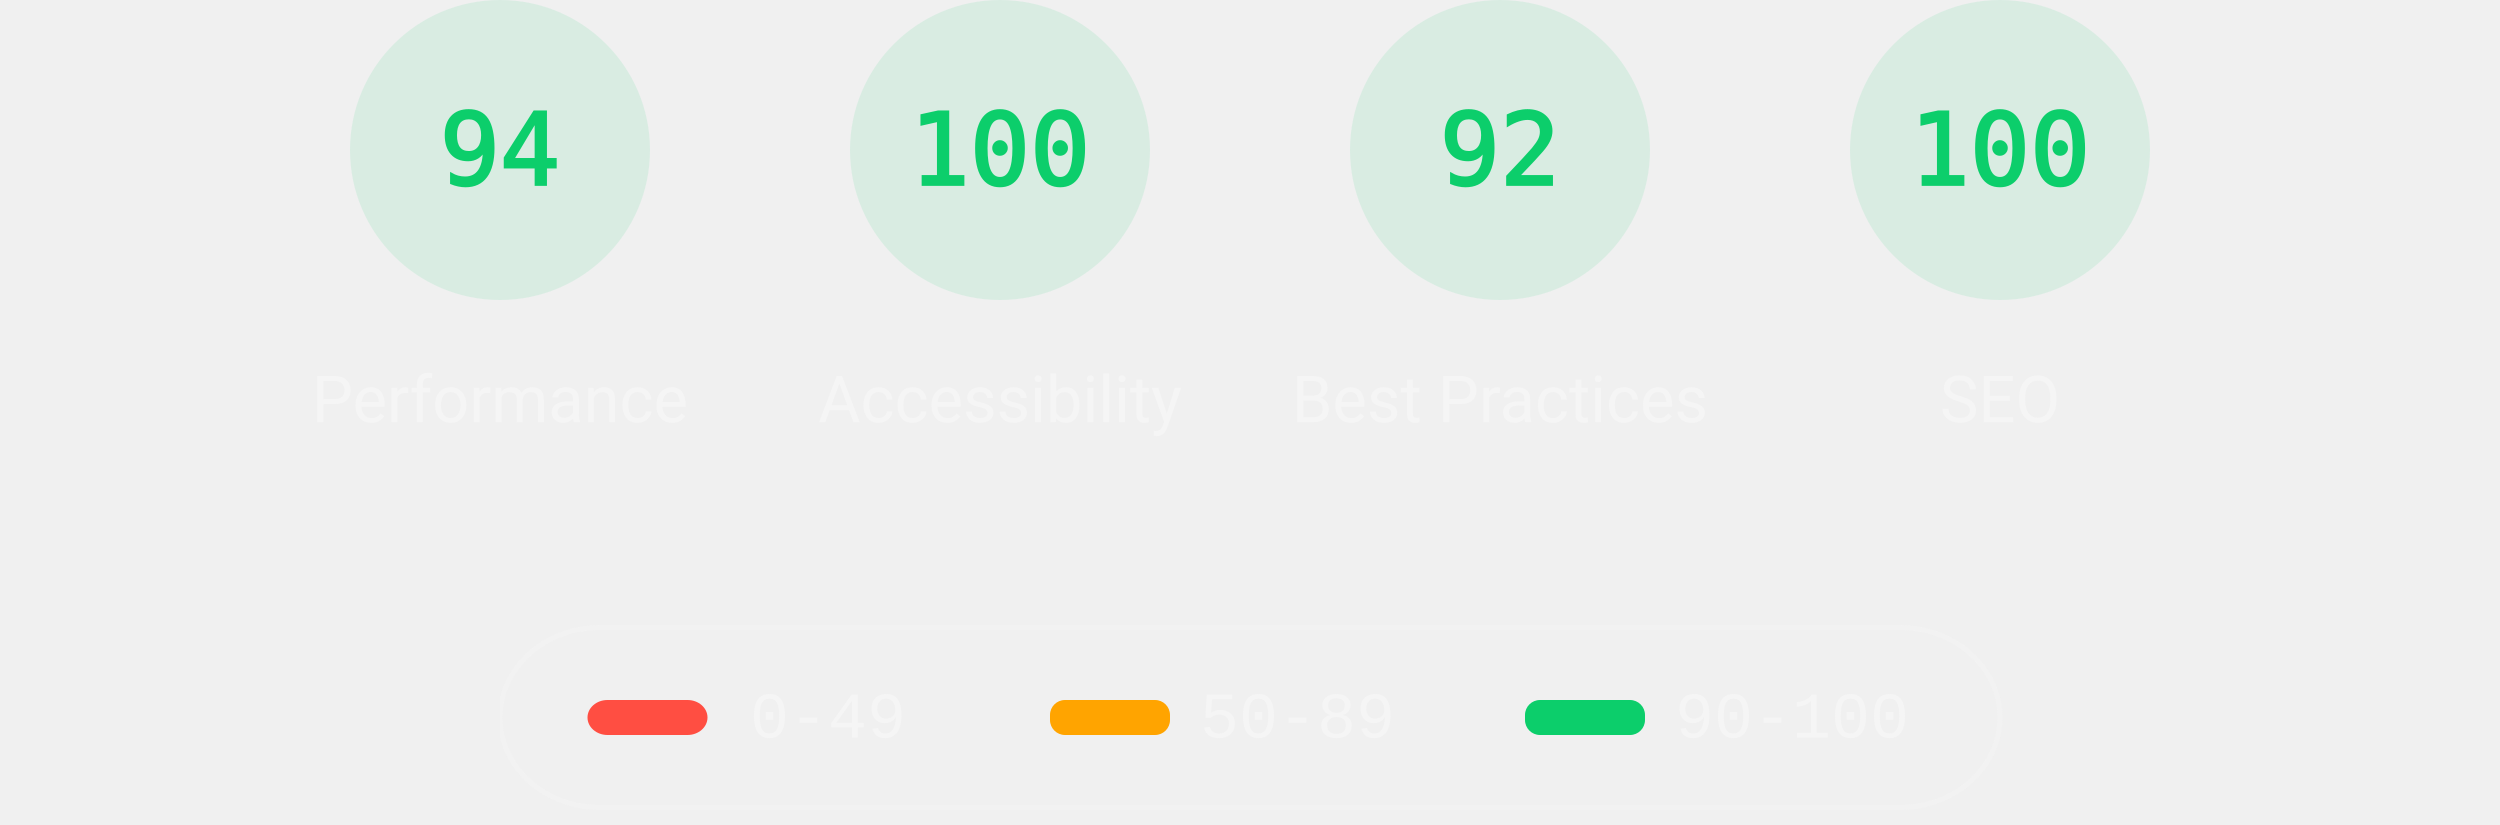
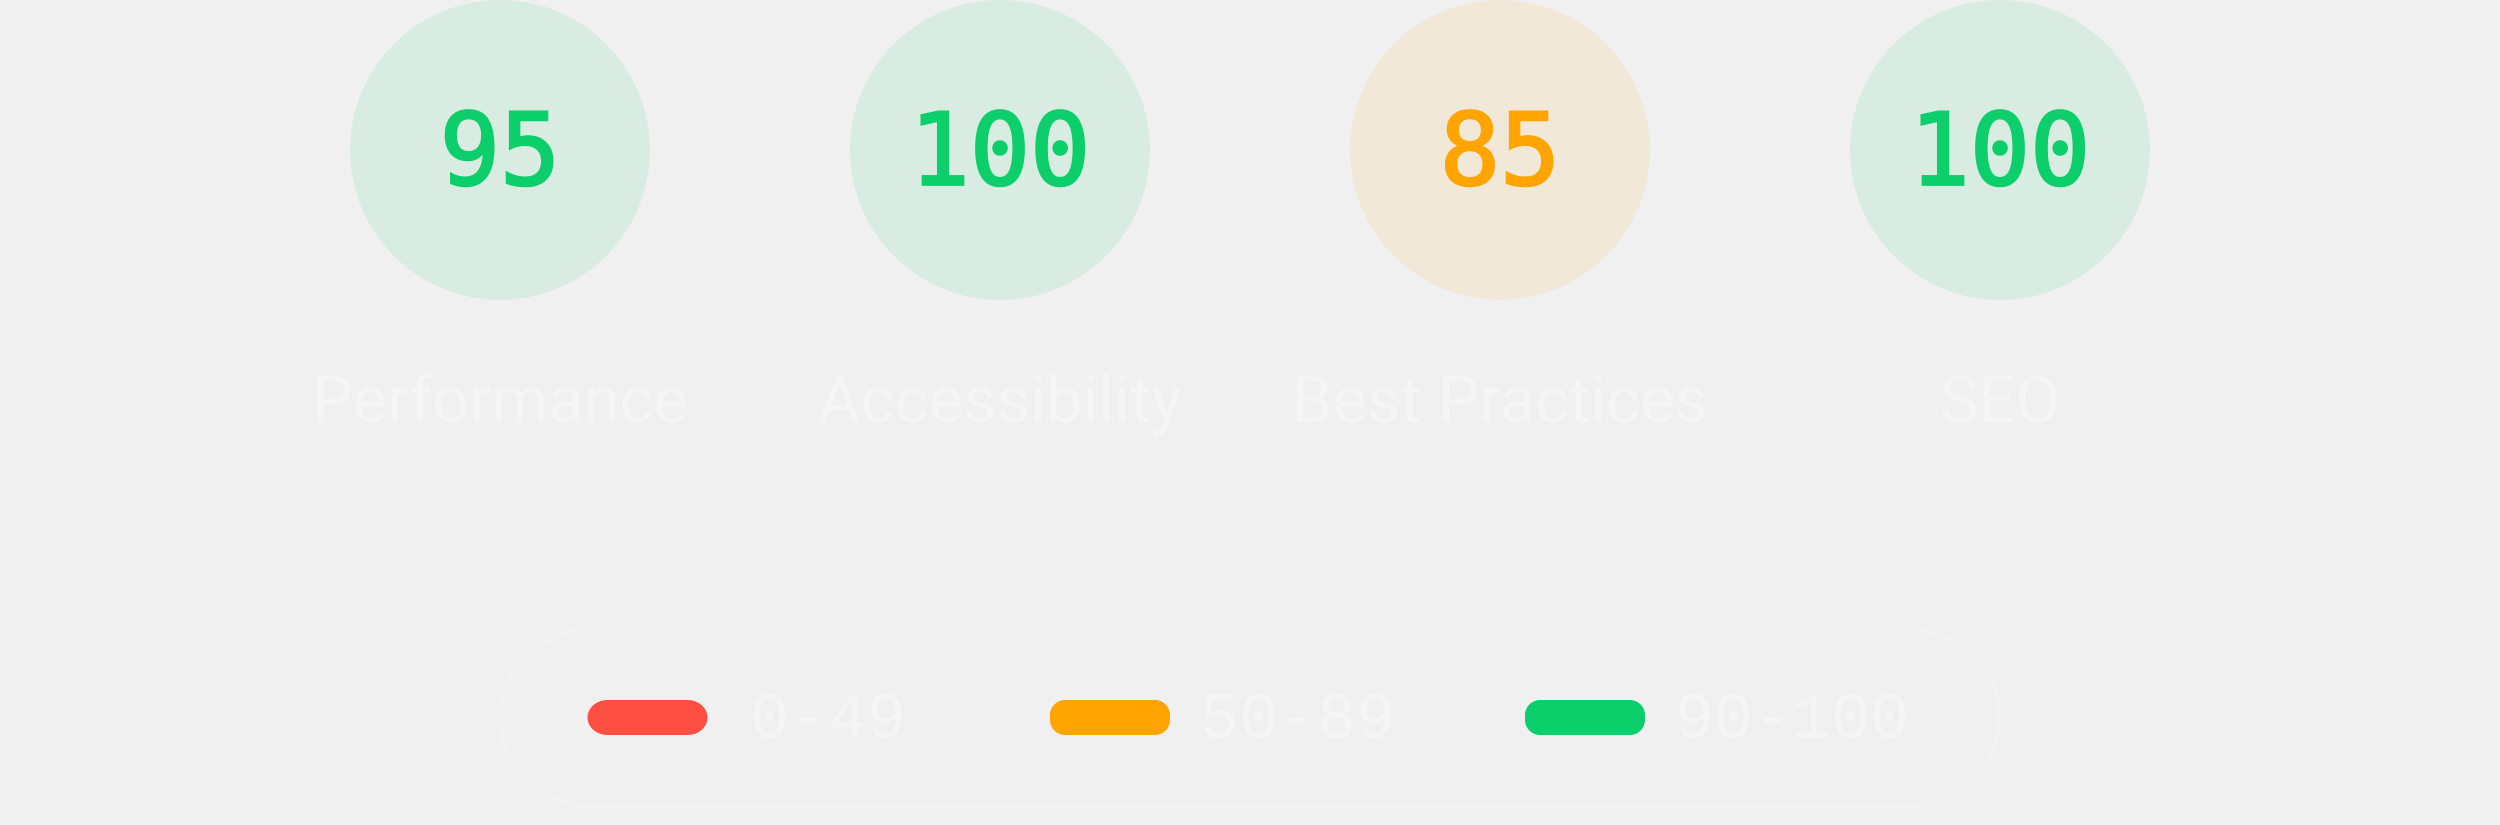
<svg xmlns="http://www.w3.org/2000/svg" class="theme--dark" fill="none" width="1000" height="330">
  <style>
			.gauge-base {
				opacity: 0.1
			}

			.gauge-arc {
				fill: none;
				animation-delay: 250ms;
				stroke-linecap: round;
				transform: rotate(-90deg);
				transform-origin: 100px 60px;
				animation: load-gauge 1s ease forwards
			}

			.guage-text {
				font-size: 40px;
				font-family: monospace;
				text-align: center
			}

			.guage-red {
				color: #ff4e42;
				fill: #ff4e42;
				stroke: #ff4e42
			}
			.guage-orange {
				color: #ffa400;
				fill: #ffa400;
				stroke: #ffa400
			}
			.guage-green {
				color: #0cce6b;
				fill: #0cce6b;
				stroke: #0cce6b
			}
			.theme--agnostic .guage-undefined {
				color: #5c5c5c;
				fill: #5c5c5c;
				stroke: #5c5c5c
			}
			.theme--light .guage-undefined {
				color: #1e1e1e;
				fill: #1e1e1e;
				stroke: #1e1e1e
			}
			.theme--dark .guage-undefined {
				color: #f5f5f5;
				fill: #f5f5f5;
				stroke: #f5f5f5
			}

			.guage-title {
				stroke: none;
				font-size: 26px;
				line-height: 26px;
				font-family: Roboto, Halvetica, Arial, sans-serif
			}
			.metric.guage-title {
				font-family: 'Courier New', Courier, monospace
			}
			.theme--agnostic .guage-title {
				color: #737373;
				fill: #737373
			}
			.theme--light .guage-title {
				color: #212121;
				fill: #212121
			}
			.theme--dark .guage-title {
				color: #f5f5f5;
				fill: #f5f5f5
			}

			@keyframes load-gauge {
				from {
					stroke-dasharray: 0 352.858
				}
			}
			.lh-gauge--pwa__disc {
				fill: #e0e0e0
			}
			.lh-gauge--pwa__logo {
				position: relative;
				fill: #b0b0b0
			}
			.lh-gauge--pwa__invisible {
				display: none
			}
			.lh-gauge--pwa__visible {
				display: inline
			}
			.guage-invisible {
				display: none
			}
			.lh-gauge--pwa__logo--primary-color {
				fill: #304ffe
			}
			.theme--agnostic .lh-gauge--pwa__logo--secondary-color {
				fill: #787878
			}
			.theme--light .lh-gauge--pwa__logo--secondary-color {
				fill: #3d3d3d
			}
			.theme--dark .lh-gauge--pwa__logo--secondary-color {
				fill: #d8b6b6
			}
			.theme--light #svg_2 {
				stroke: #00000022
			}
			.theme--agnostic #svg_2 {
				stroke: #616161
			}
			.theme--light #svg_2 {
				stroke: #00000022
			}
			.theme--dark #svg_2 {
				stroke: #f5f5f566
			}
		</style>
  <svg class="guage-div guage-perf guage-green" viewBox="0 0 200 200" width="200" height="200" x="100" y="0">
    <circle class="gauge-base" r="56" cx="100" cy="60" stroke-width="8" />
-     <circle class="gauge-arc guage-arc-1" r="56" cx="100" cy="60" stroke-width="8" style="stroke-dasharray: 330.747, 351.858;" />
-     <text class="guage-text" x="100px" y="60px" alignment-baseline="central" dominant-baseline="central" text-anchor="middle">94</text>
+     <circle class="gauge-arc guage-arc-1" r="56" cx="100" cy="60" stroke-width="8" style="stroke-dasharray: 334.265, 351.858;" />
+     <text class="guage-text" x="100px" y="60px" alignment-baseline="central" dominant-baseline="central" text-anchor="middle">95</text>
    <text class="guage-title" x="100px" y="160px" alignment-baseline="central" dominant-baseline="central" text-anchor="middle">Performance</text>
  </svg>
  <svg class="guage-div guage-acc guage-green" viewBox="0 0 200 200" width="200" height="200" x="300" y="0">
    <circle class="gauge-base" r="56" cx="100" cy="60" stroke-width="8" />
    <circle class="gauge-arc guage-arc-2" r="56" cx="100" cy="60" stroke-width="8" style="stroke-dasharray: 351.858, 351.858;" />
    <text class="guage-text" x="100px" y="60px" alignment-baseline="central" dominant-baseline="central" text-anchor="middle">100</text>
    <text class="guage-title" x="100px" y="160px" alignment-baseline="central" dominant-baseline="central" text-anchor="middle">Accessibility</text>
  </svg>
-   <svg class="guage-div guage-best guage-green" viewBox="0 0 200 200" width="200" height="200" x="500" y="0">
-     <circle class="gauge-base" r="56" cx="100" cy="60" stroke-width="8" />
-     <circle class="gauge-arc guage-arc-3" r="56" cx="100" cy="60" stroke-width="8" style="stroke-dasharray: 323.709, 351.858;" />
-     <text class="guage-text" x="100px" y="60px" alignment-baseline="central" dominant-baseline="central" text-anchor="middle">92</text>
+   <svg class="guage-div guage-best guage-orange" viewBox="0 0 200 200" width="200" height="200" x="500" y="0">
+     <circle class="gauge-base" r="56" cx="100" cy="60" stroke-width="8" />
+     <circle class="gauge-arc guage-arc-3" r="56" cx="100" cy="60" stroke-width="8" style="stroke-dasharray: 299.079, 351.858;" />
+     <text class="guage-text" x="100px" y="60px" alignment-baseline="central" dominant-baseline="central" text-anchor="middle">85</text>
    <text class="guage-title" x="100px" y="160px" alignment-baseline="central" dominant-baseline="central" text-anchor="middle">Best Practices</text>
  </svg>
  <svg class="guage-div guage-seo guage-green" viewBox="0 0 200 200" width="200" height="200" x="700" y="0">
    <circle class="gauge-base" r="56" cx="100" cy="60" stroke-width="8" />
    <circle class="gauge-arc guage-arc-4" r="56" cx="100" cy="60" stroke-width="8" style="stroke-dasharray: 351.858, 351.858;" />
    <text class="guage-text" x="100px" y="60px" alignment-baseline="central" dominant-baseline="central" text-anchor="middle">100</text>
    <text class="guage-title" x="100px" y="160px" alignment-baseline="central" dominant-baseline="central" text-anchor="middle">SEO</text>
  </svg>
  <svg class="guage-div guage-pwa guage-invisible" viewBox="0 0 200 200" width="200" height="200" x="900" y="0">
    <svg viewBox="0 0 60 60" width="112" height="112" x="44" y="4">
      <defs>
        <linearGradient id="lh-gauge--pwa__check-circle__gradient-0" x1="50%" y1="0%" x2="50%" y2="100%">
          <stop stop-color="#00C852" offset="0%" />
          <stop stop-color="#009688" offset="100%" />
        </linearGradient>
        <linearGradient id="lh-gauge--pwa__installable__shadow-gradient-0" x1="76.056%" x2="24.111%" y1="82.995%" y2="24.735%">
          <stop stop-color="#A5D6A7" offset="0%" />
          <stop stop-color="#80CBC4" offset="100%" />
        </linearGradient>
        <linearGradient id="lh-gauge--pwa__fast-reliable__shadow-gradient-0" x1="76.056%" y1="82.995%" x2="25.678%" y2="26.493%">
          <stop stop-color="#64B5F6" offset="0%" />
          <stop stop-color="#2979FF" offset="100%" />
        </linearGradient>
        <g id="lh-gauge--pwa__fast-reliable-badge-0">
          <circle fill="#FFFFFF" cx="10" cy="10" r="10" />
          <path fill="#304FFE" d="M10 3.58l5.25 2.34v3.5c0 3.23-2.24 6.26-5.25 7-3.01-.74-5.25-3.77-5.25-7v-3.5L10 3.58zm-.47 10.74l2.76-4.83.03-.07c.04-.08 0-.24-.22-.24h-1.64l.47-3.26h-.47l-2.7 4.77c-.02.01.05-.1-.04.05-.09.16-.1.31.18.31h1.63l-.47 3.27h.47z" />
        </g>
        <g id="lh-gauge--pwa__installable-badge-0">
          <circle fill="#FFFFFF" cx="10" cy="10" r="10" />
          <path fill="#009688" d="M10 4.167A5.835 5.835 0 0 0 4.167 10 5.835 5.835 0 0 0 10 15.833 5.835 5.835 0 0 0 15.833 10 5.835 5.835 0 0 0 10 4.167zm2.917 6.416h-2.334v2.334H9.417v-2.334H7.083V9.417h2.334V7.083h1.166v2.334h2.334v1.166z" />
        </g>
      </defs>
      <g stroke="none" fill-rule="nonzero">
        <circle class="lh-gauge--pwa__disc" cx="30" cy="30" r="30" />
        <g class="lh-gauge--pwa__logo">
          <path d="M35.66 19.39l.7-1.75h2L37.4 15 38.6 12l3.4 9h-2.51l-.58-1.61z" />
          <path d="M33.52 21l3.65-9h-2.42l-2.5 5.82L30.5 12h-1.86l-1.9 5.82-1.35-2.65-1.21 3.72L25.4 21h2.38l1.72-5.2 1.64 5.2z" />
          <path fill-rule="nonzero" d="M20.3 17.91h1.48c.45 0 .85-.05 1.2-.15l.39-1.18 1.07-3.3a2.64 2.64 0 0 0-.28-.37c-.55-.6-1.36-.91-2.42-.91H18v9h2.3V17.9zm1.96-3.84c.22.22.33.5.33.87 0 .36-.1.65-.29.87-.2.23-.59.35-1.15.35h-.86v-2.41h.87c.52 0 .89.1 1.1.32z" />
        </g>
        <rect class="lh-gauge--pwa__component lh-gauge--pwa__na-line lh-gauge--pwa__invisible" fill="#FFFFFF" x="20" y="32" width="20" height="4" rx="2" />
        <g class="lh-gauge--pwa__component lh-gauge--pwa__fast-reliable-badge lh-gauge--pwa__invisible" transform="translate(20, 29)">
          <path fill="url(#lh-gauge--pwa__fast-reliable__shadow-gradient-0)" d="M33.63 19.49A30 30 0 0 1 16.2 30.36L3 17.14 17.14 3l16.49 16.49z" />
          <use href="#lh-gauge--pwa__fast-reliable-badge-0" />
        </g>
        <g class="lh-gauge--pwa__component lh-gauge--pwa__installable-badge lh-gauge--pwa__invisible" transform="translate(20, 29)">
          <path fill="url(#lh-gauge--pwa__installable__shadow-gradient-0)" d="M33.629 19.487c-4.272 5.453-10.391 9.39-17.415 10.869L3 17.142 17.142 3 33.63 19.487z" />
          <use href="#lh-gauge--pwa__installable-badge-0" />
        </g>
        <g class="lh-gauge--pwa__component lh-gauge--pwa__fast-reliable-installable-badges lh-gauge--pwa__invisible">
          <g transform="translate(8, 29)">
            <path fill="url(#lh-gauge--pwa__fast-reliable__shadow-gradient-0)" d="M16.321 30.463L3 17.143 17.142 3l22.365 22.365A29.864 29.864 0 0 1 22 31c-1.942 0-3.84-.184-5.679-.537z" />
            <use href="#lh-gauge--pwa__fast-reliable-badge-0" />
          </g>
          <g transform="translate(32, 29)">
            <path fill="url(#lh-gauge--pwa__installable__shadow-gradient-0)" d="M25.982 11.84a30.107 30.107 0 0 1-13.08 15.203L3 17.143 17.142 3l8.84 8.84z" />
            <use href="#lh-gauge--pwa__installable-badge-0" />
          </g>
        </g>
        <g class="lh-gauge--pwa__component lh-gauge--pwa__check-circle lh-gauge--pwa__invisible" transform="translate(18, 28)">
          <circle fill="#FFFFFF" cx="12" cy="12" r="12" />
          <path fill="url(#lh-gauge--pwa__check-circle__gradient-0)" d="M12 2a10 10 0 1 0 0 20 10 10 0 0 0 0-20zm-2 15l-5-5 1.41-1.41L10 14.17l7.59-7.59L19 8l-9 9z" />
        </g>
      </g>
    </svg>
    <text class="guage-title" y="160px" alignment-baseline="central" dominant-baseline="central" text-anchor="middle">
      <tspan x="100px" dy="-6px">Progressive</tspan>
      <tspan x="100px" dy="30px">Web App</tspan>
    </text>
  </svg>
  <svg width="604" height="76" x="200" y="250">
    <g>
      <rect fill="none" id="canvas_background" height="80" width="604" y="-1" x="-1" />
      <g display="none" overflow="visible" y="0" x="0" height="100%" width="100%" id="canvasGrid">
        <rect fill="url(#gridpattern)" stroke-width="0" y="0" x="0" height="100%" width="100%" />
      </g>
    </g>
    <g>
      <rect fill-opacity="0" stroke-width="2" rx="40" id="svg_2" height="72" width="600" y="1" x="0" fill="#000000" />
      <rect stroke="#000" rx="8" id="svg_3" height="14" width="48" y="30" x="35" stroke-opacity="null" stroke-width="0" fill="#ff4e42" />
      <rect stroke="#000" rx="6" id="svg_4" height="14" width="48" y="30" x="220" stroke-opacity="null" stroke-width="0" fill="#ffa400" />
      <rect stroke="#000" rx="6" id="svg_5" height="14" width="48" y="30" x="410" stroke-opacity="null" stroke-width="0" fill="#0cce6b" />
      <text class="metric guage-title" xml:space="preserve" text-anchor="start" font-size="26" id="svg_6" y="45" x="100" stroke-opacity="null" stroke-width="0" stroke="#000">0-49</text>
      <text class="metric guage-title" xml:space="preserve" text-anchor="start" font-size="26" id="svg_7" y="45" x="280" stroke-opacity="null" stroke-width="0" stroke="#000">50-89</text>
      <text class="metric guage-title" xml:space="preserve" text-anchor="start" font-size="26" id="svg_8" y="45" x="470" stroke-opacity="null" stroke-width="0" stroke="#000">90-100</text>
    </g>
  </svg>
</svg>
